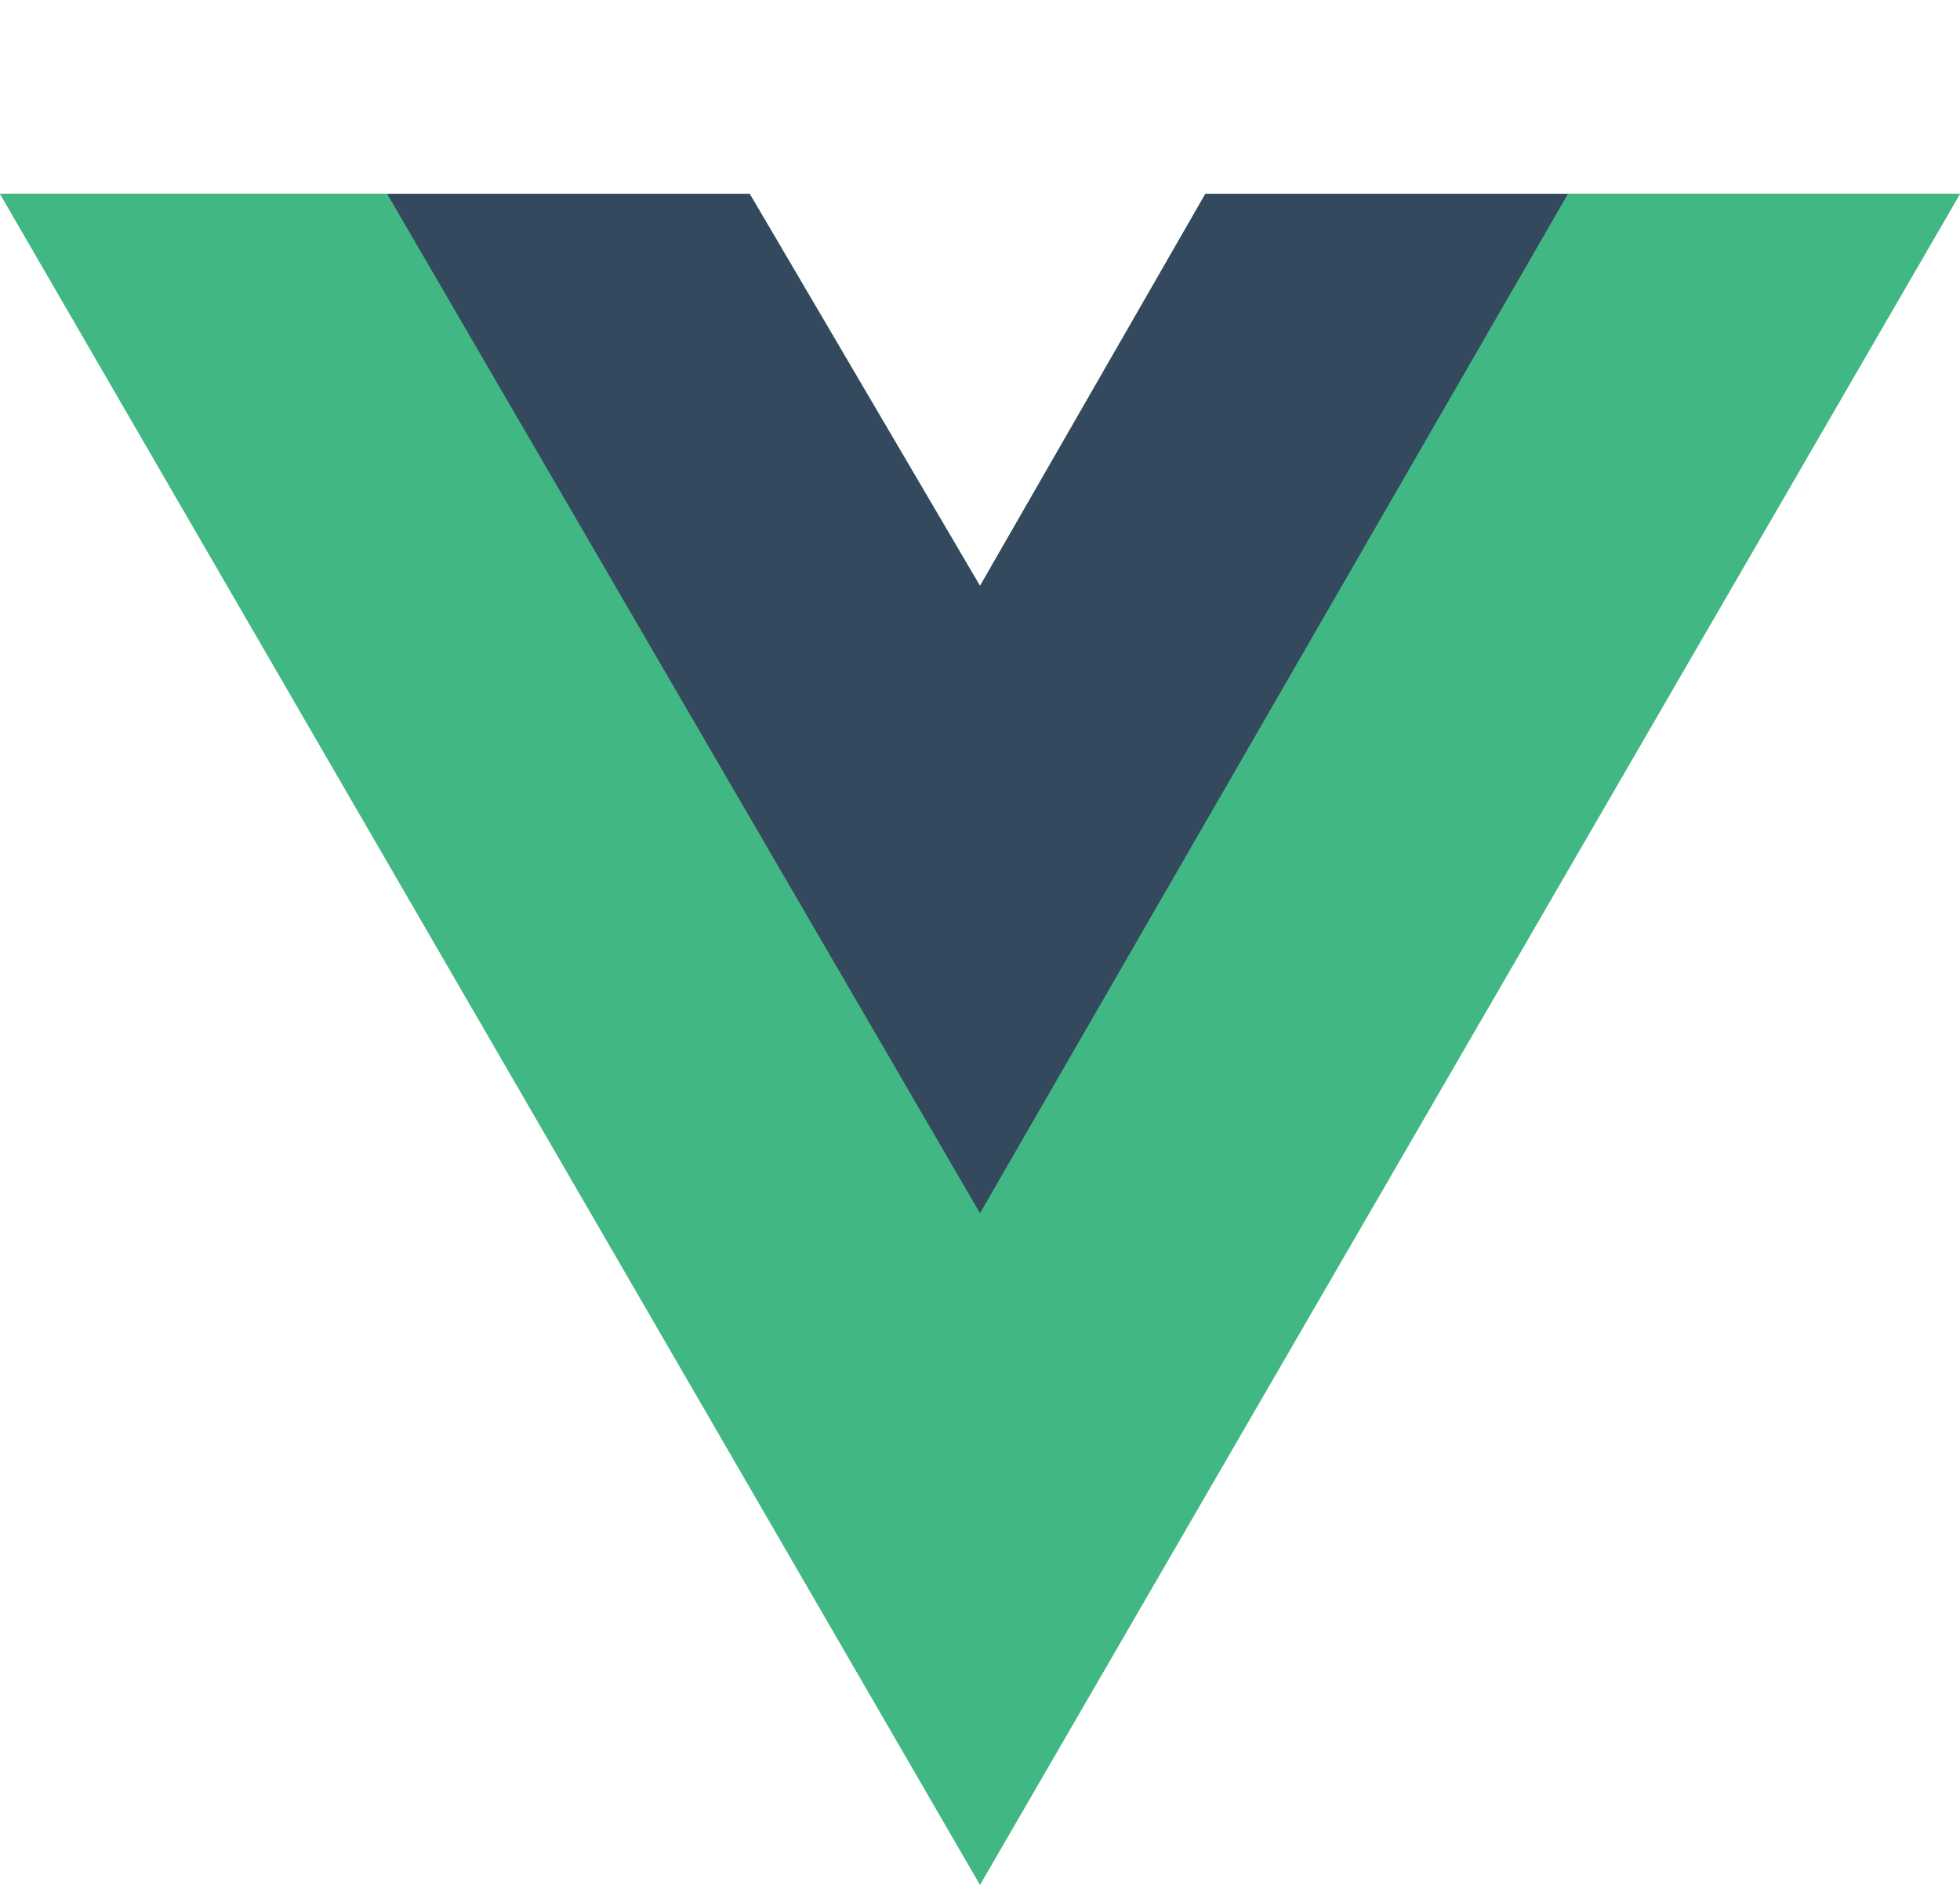
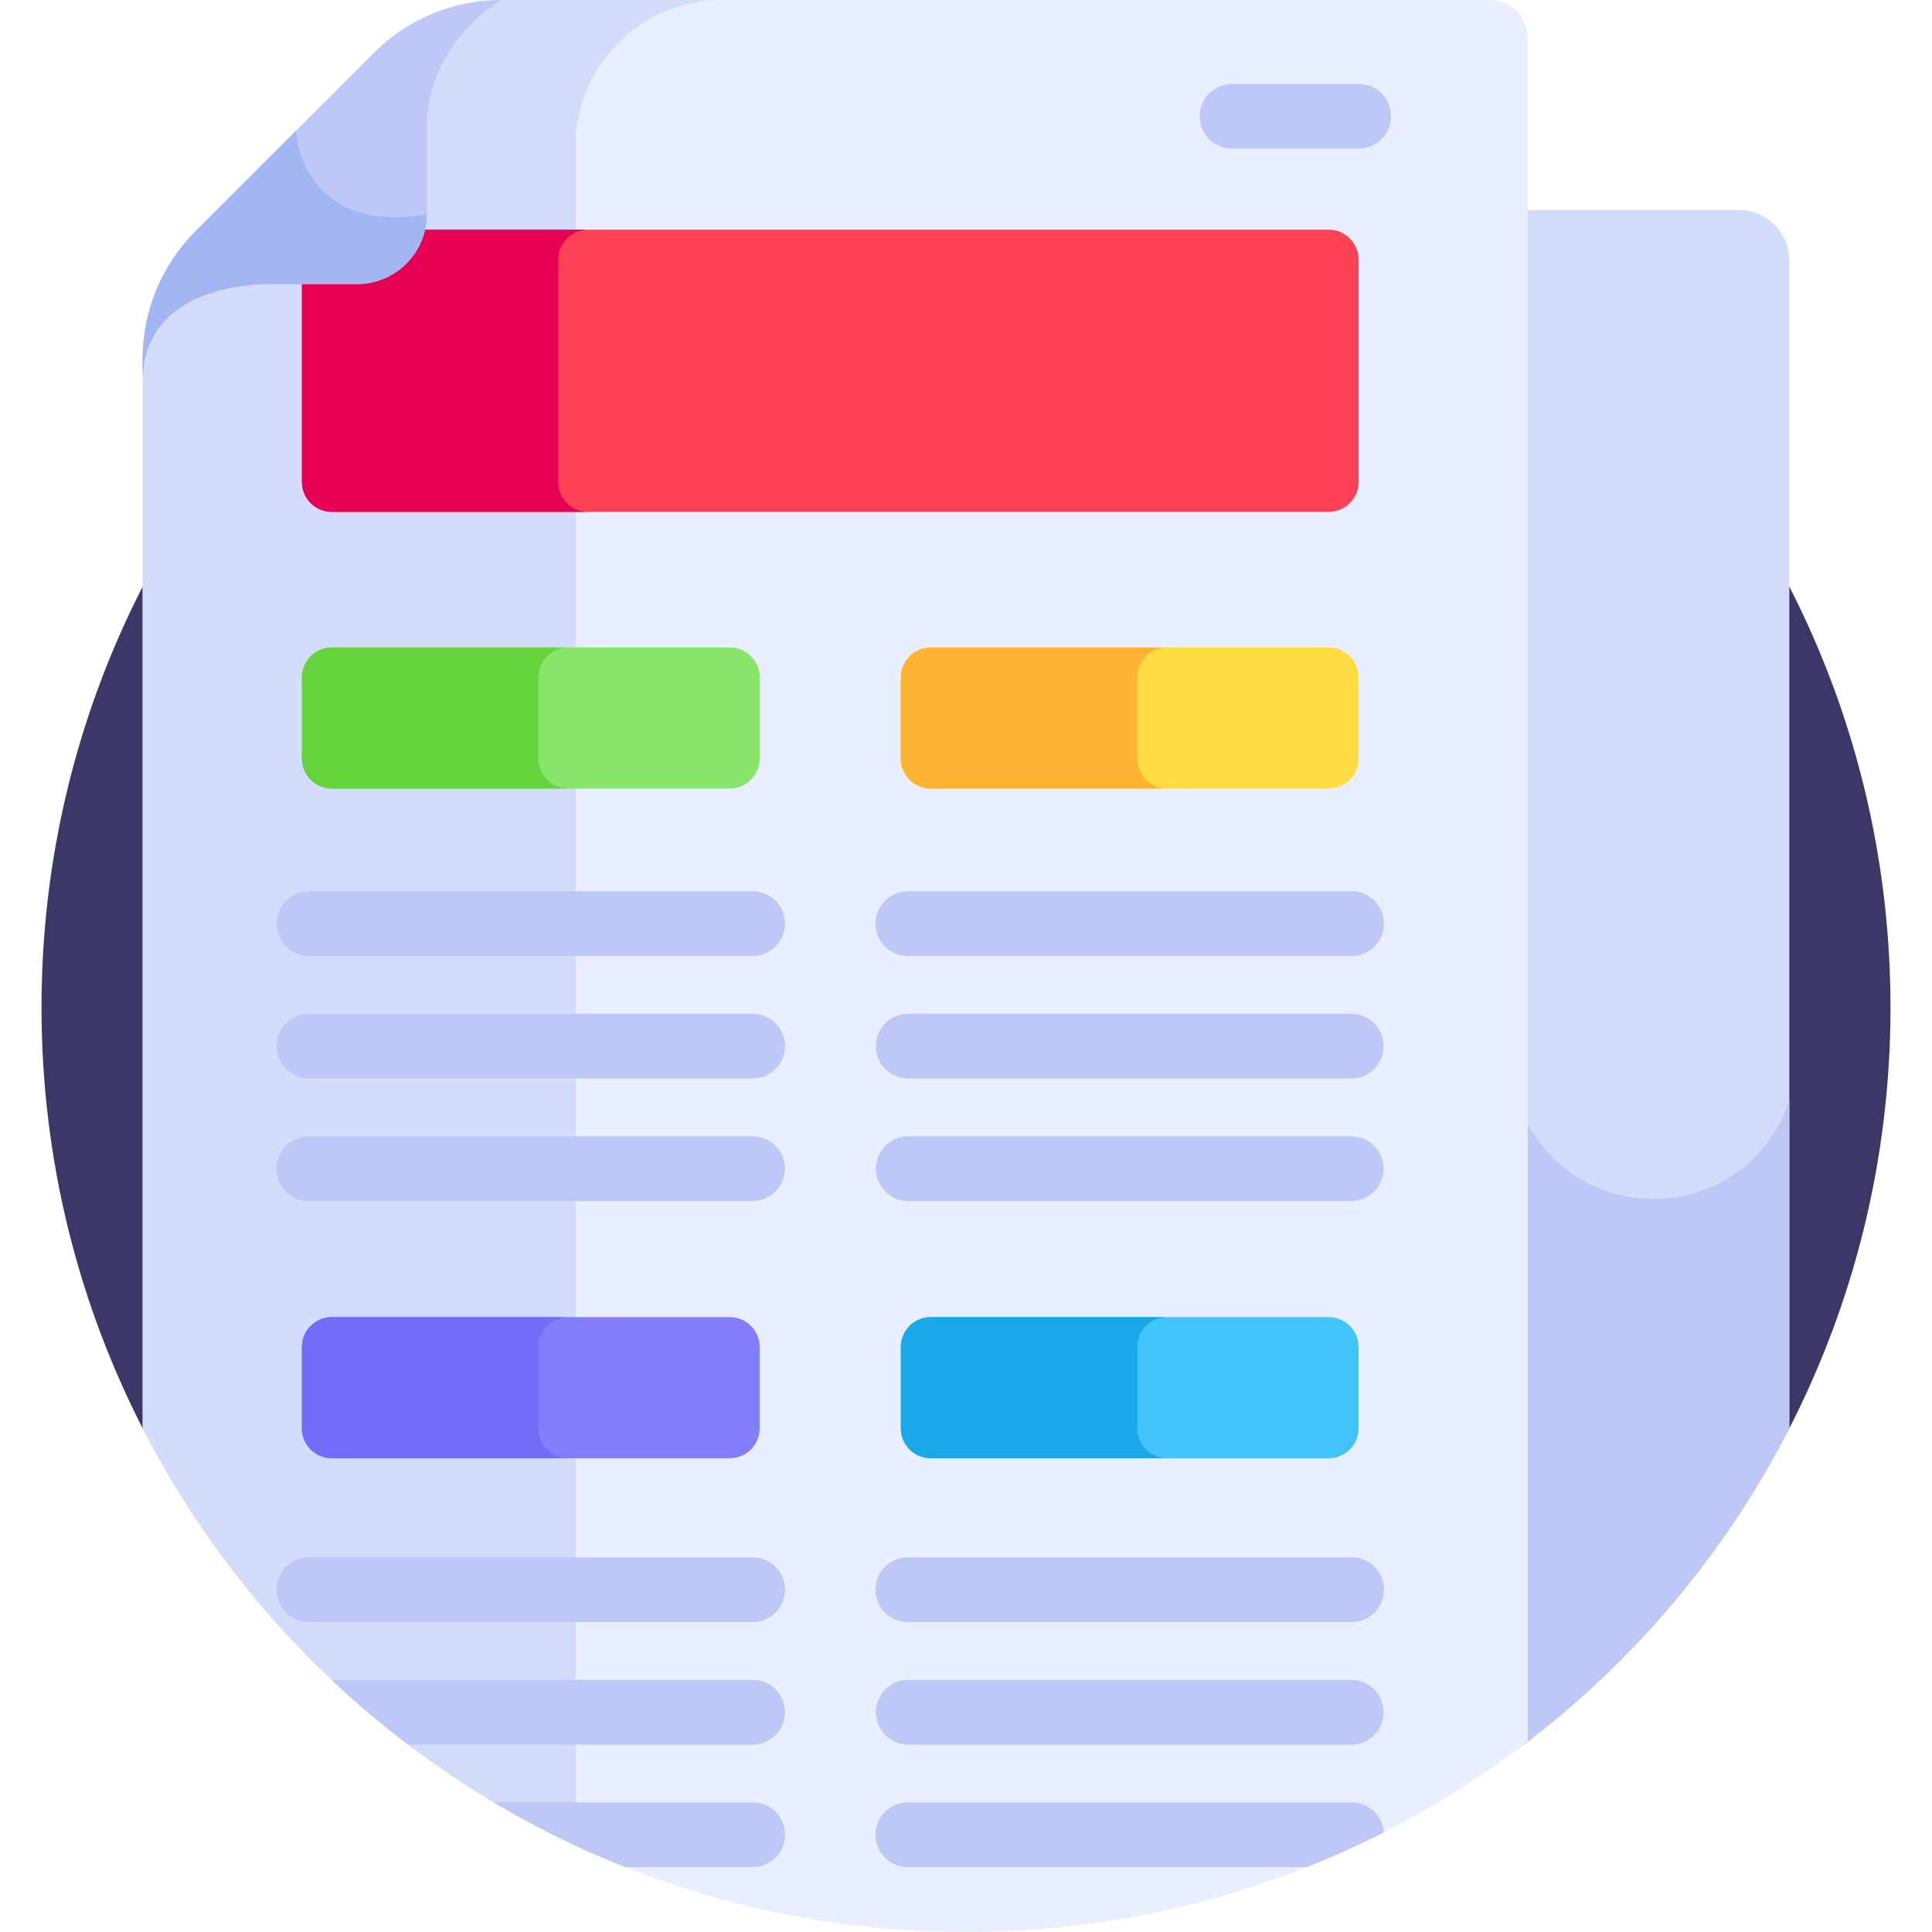
- <svg xmlns="http://www.w3.org/2000/svg" aria-hidden="true" role="img" class="iconify iconify--logos" width="37.07" height="36" preserveAspectRatio="xMidYMid meet" viewBox="0 0 256 198">
-   <path fill="#41B883" d="M204.8 0H256L128 220.8L0 0h97.92L128 51.2L157.44 0h47.36Z" />
-   <path fill="#41B883" d="m0 0l128 220.8L256 0h-51.2L128 132.48L50.56 0H0Z" />
-   <path fill="#35495E" d="M50.56 0L128 133.12L204.8 0h-47.36L128 51.2L97.92 0H50.56Z" />
+ <svg xmlns="http://www.w3.org/2000/svg" t="1679993192920" class="icon" viewBox="0 0 1024 1024" version="1.1" p-id="6988" width="200" height="200">
+   <path d="M947.316 759.116c34.93-67.408 54.682-143.95 54.682-225.114C1001.998 263.384 782.62 44.004 512 44.004c-270.618 0-489.998 219.38-489.998 489.998 0 81.162 19.752 157.704 54.682 225.112z" fill="#3B3868" p-id="6989" />
+   <path d="M804.482 927.16c60.038-44.738 109.488-102.896 143.888-170.044V138c0-14.744-11.952-26.698-26.696-26.698h-117.192z" fill="#D3DCFB" p-id="6990" />
+   <path d="M877.008 635.384h-1.164c-33.55 0-61.934-22.122-71.362-52.574V927.16c60.038-44.738 109.488-102.896 143.888-170.044v-174.306c-9.428 30.452-37.81 52.574-71.362 52.574z" fill="#BEC8F7" p-id="6991" />
+   <path d="M809.736 20.086C809.736 8.994 800.742 0 789.648 0H265.84a95.634 95.634 0 0 0-67.626 28.012L103.642 122.582a95.63 95.63 0 0 0-28.012 67.624v566.908C156.804 915.56 321.738 1024 512 1024c112.004 0 215.208-37.606 297.736-100.842z" fill="#E9EFFF" p-id="6992" />
+   <path d="M382.452 0.002L265.838 0a95.634 95.634 0 0 0-67.626 28.012L103.642 122.582a95.63 95.63 0 0 0-28.012 67.624v566.908c51.094 99.73 135.378 179.636 238.268 225.172a76.616 76.616 0 0 1-8.766-35.608V77.322c-0.002-42.526 34.794-77.32 77.32-77.32z" fill="#D3DCFB" p-id="6993" />
+   <path d="M704.2 271.328H175.912a15.9 15.9 0 0 1-15.898-15.898V137.618a15.9 15.9 0 0 1 15.898-15.898H704.2a15.9 15.9 0 0 1 15.898 15.898v117.814a15.9 15.9 0 0 1-15.898 15.896z" fill="#FF4155" p-id="6994" />
+   <path d="M295.9 255.43V137.618a15.898 15.898 0 0 1 15.896-15.898H175.912a15.896 15.896 0 0 0-15.896 15.898v117.814a15.896 15.896 0 0 0 15.896 15.898h135.886a15.9 15.9 0 0 1-15.898-15.9z" fill="#E80054" p-id="6995" />
+   <path d="M386.788 343.164H175.88a15.866 15.866 0 0 0-15.866 15.866v43.074a15.866 15.866 0 0 0 15.866 15.866h210.908a15.866 15.866 0 0 0 15.866-15.866v-43.074a15.866 15.866 0 0 0-15.866-15.866z" fill="#89E56A" p-id="6996" />
+   <path d="M704.232 343.164H493.324a15.866 15.866 0 0 0-15.866 15.866v43.074a15.866 15.866 0 0 0 15.866 15.866h210.908a15.866 15.866 0 0 0 15.866-15.866v-43.074a15.866 15.866 0 0 0-15.866-15.866z" fill="#FFDD40" p-id="6997" />
+   <path d="M386.788 698.098H175.88a15.866 15.866 0 0 0-15.866 15.866v43.074a15.866 15.866 0 0 0 15.866 15.866h210.908a15.866 15.866 0 0 0 15.866-15.866v-43.074a15.866 15.866 0 0 0-15.866-15.866z" fill="#827DF9" p-id="6998" />
+   <path d="M704.232 698.098H493.324a15.866 15.866 0 0 0-15.866 15.866v43.074a15.866 15.866 0 0 0 15.866 15.866h210.908a15.866 15.866 0 0 0 15.866-15.866v-43.074a15.866 15.866 0 0 0-15.866-15.866z" fill="#42C3FC" p-id="6999" />
+   <path d="M285.334 402.102v-43.074a15.866 15.866 0 0 1 15.866-15.866H175.88a15.866 15.866 0 0 0-15.866 15.866v43.074a15.866 15.866 0 0 0 15.866 15.866h125.32a15.866 15.866 0 0 1-15.866-15.866z" fill="#65D33C" p-id="7000" />
+   <path d="M602.778 402.102v-43.074a15.866 15.866 0 0 1 15.866-15.866h-125.32a15.866 15.866 0 0 0-15.866 15.866v43.074a15.866 15.866 0 0 0 15.866 15.866h125.32a15.866 15.866 0 0 1-15.866-15.866z" fill="#FFB332" p-id="7001" />
+   <path d="M285.334 757.036v-43.074a15.866 15.866 0 0 1 15.866-15.866H175.88a15.866 15.866 0 0 0-15.866 15.866v43.074a15.866 15.866 0 0 0 15.866 15.866h125.32a15.866 15.866 0 0 1-15.866-15.866z" fill="#746BF9" p-id="7002" />
+   <path d="M602.778 757.036v-43.074a15.866 15.866 0 0 1 15.866-15.866h-125.32a15.866 15.866 0 0 0-15.866 15.866v43.074a15.866 15.866 0 0 0 15.866 15.866h125.32a15.866 15.866 0 0 1-15.866-15.866z" fill="#1AA9E8" p-id="7003" />
+   <path d="M720.096 78.82h-67.062a17.166 17.166 0 0 1 0-34.332h67.062a17.164 17.164 0 0 1 17.164 17.166 17.162 17.162 0 0 1-17.164 17.166zM716.378 636.59h-235.2a17.166 17.166 0 0 1 0-34.33h235.2a17.166 17.166 0 0 1 0 34.33zM716.378 571.65h-235.2a17.166 17.166 0 0 1 0-34.33h235.2a17.166 17.166 0 0 1 0 34.33zM716.378 506.71h-235.2a17.166 17.166 0 0 1 0-34.332h235.2a17.166 17.166 0 0 1 0 34.332zM716.378 859.734h-235.2a17.166 17.166 0 0 1 0-34.332h235.2a17.166 17.166 0 0 1 0 34.332zM716.378 924.674h-235.2a17.166 17.166 0 0 1 0-34.33h235.2a17.166 17.166 0 0 1 0 34.33zM733.478 971.186c-0.648-8.888-8.048-15.902-17.102-15.902h-235.2a17.164 17.164 0 1 0 0 34.33h211.466a486.482 486.482 0 0 0 40.836-18.428zM398.934 636.59h-235.2a17.164 17.164 0 0 1 0-34.33h235.2a17.164 17.164 0 0 1 17.164 17.164 17.162 17.162 0 0 1-17.164 17.166zM398.934 571.65h-235.2a17.164 17.164 0 0 1 0-34.33h235.2a17.164 17.164 0 0 1 17.164 17.164 17.164 17.164 0 0 1-17.164 17.166zM398.934 506.71h-235.2a17.166 17.166 0 0 1 0-34.332h235.2a17.164 17.164 0 0 1 17.164 17.166 17.164 17.164 0 0 1-17.164 17.166zM398.934 859.734h-235.2a17.166 17.166 0 0 1 0-34.332h235.2a17.164 17.164 0 0 1 17.164 17.166 17.162 17.162 0 0 1-17.164 17.166zM398.934 890.344H175.702a492.404 492.404 0 0 0 40.542 34.33h182.69a17.164 17.164 0 1 0 0-34.33zM398.934 955.284h-137.256a488.086 488.086 0 0 0 69.678 34.33h67.576c9.48 0 17.164-7.686 17.164-17.166s-7.682-17.164-17.162-17.164zM103.64 122.582a95.64 95.64 0 0 0-28.012 67.626v12.038c0-43.054 42.382-50.578 63.552-51.652h49.964c20.476 0 37.076-16.6 37.076-37.076V67.824C226.224 22.132 265.838 0 265.838 0a95.634 95.634 0 0 0-67.626 28.012z" fill="#BEC8F7" p-id="7004" />
+   <path d="M156.754 69.47L103.642 122.582a95.634 95.634 0 0 0-28.012 67.626v12.036c0-43.054 42.382-50.578 63.552-51.652h49.964c20.476 0 37.076-16.6 37.076-37.076-66.354 11.556-69.468-44.044-69.468-44.046z" fill="#A2B6F4" p-id="7005" />
</svg>
